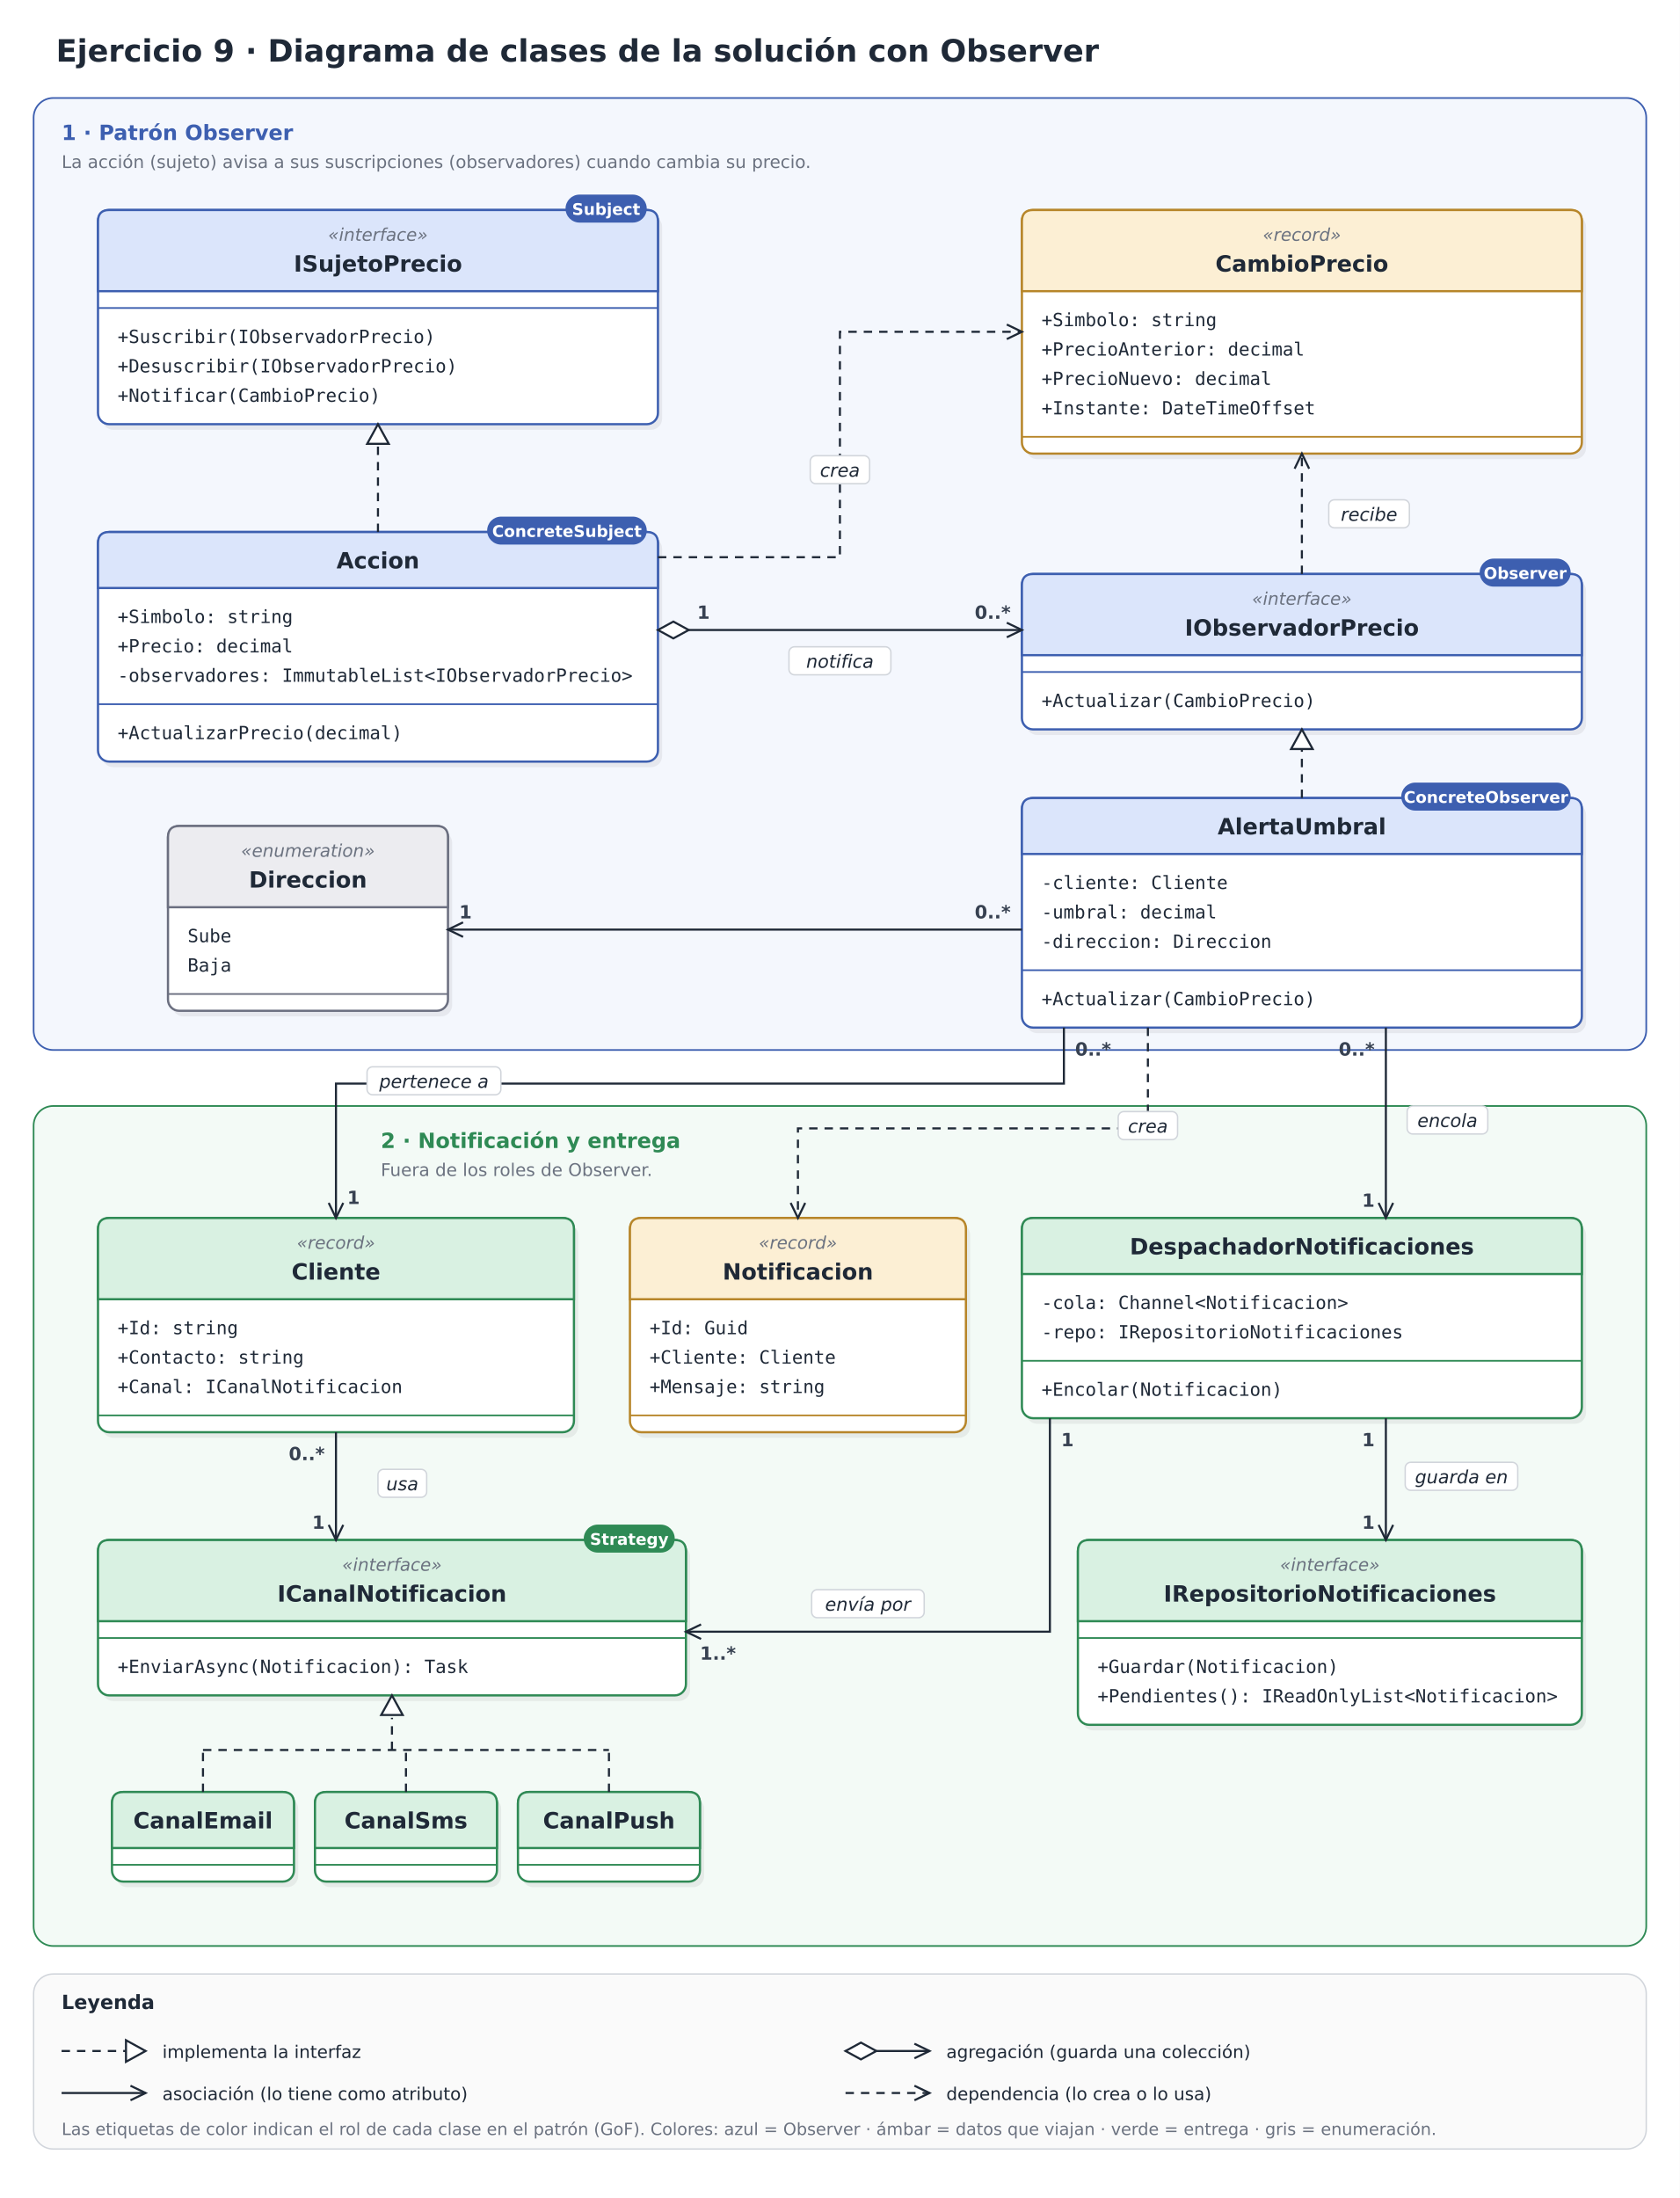
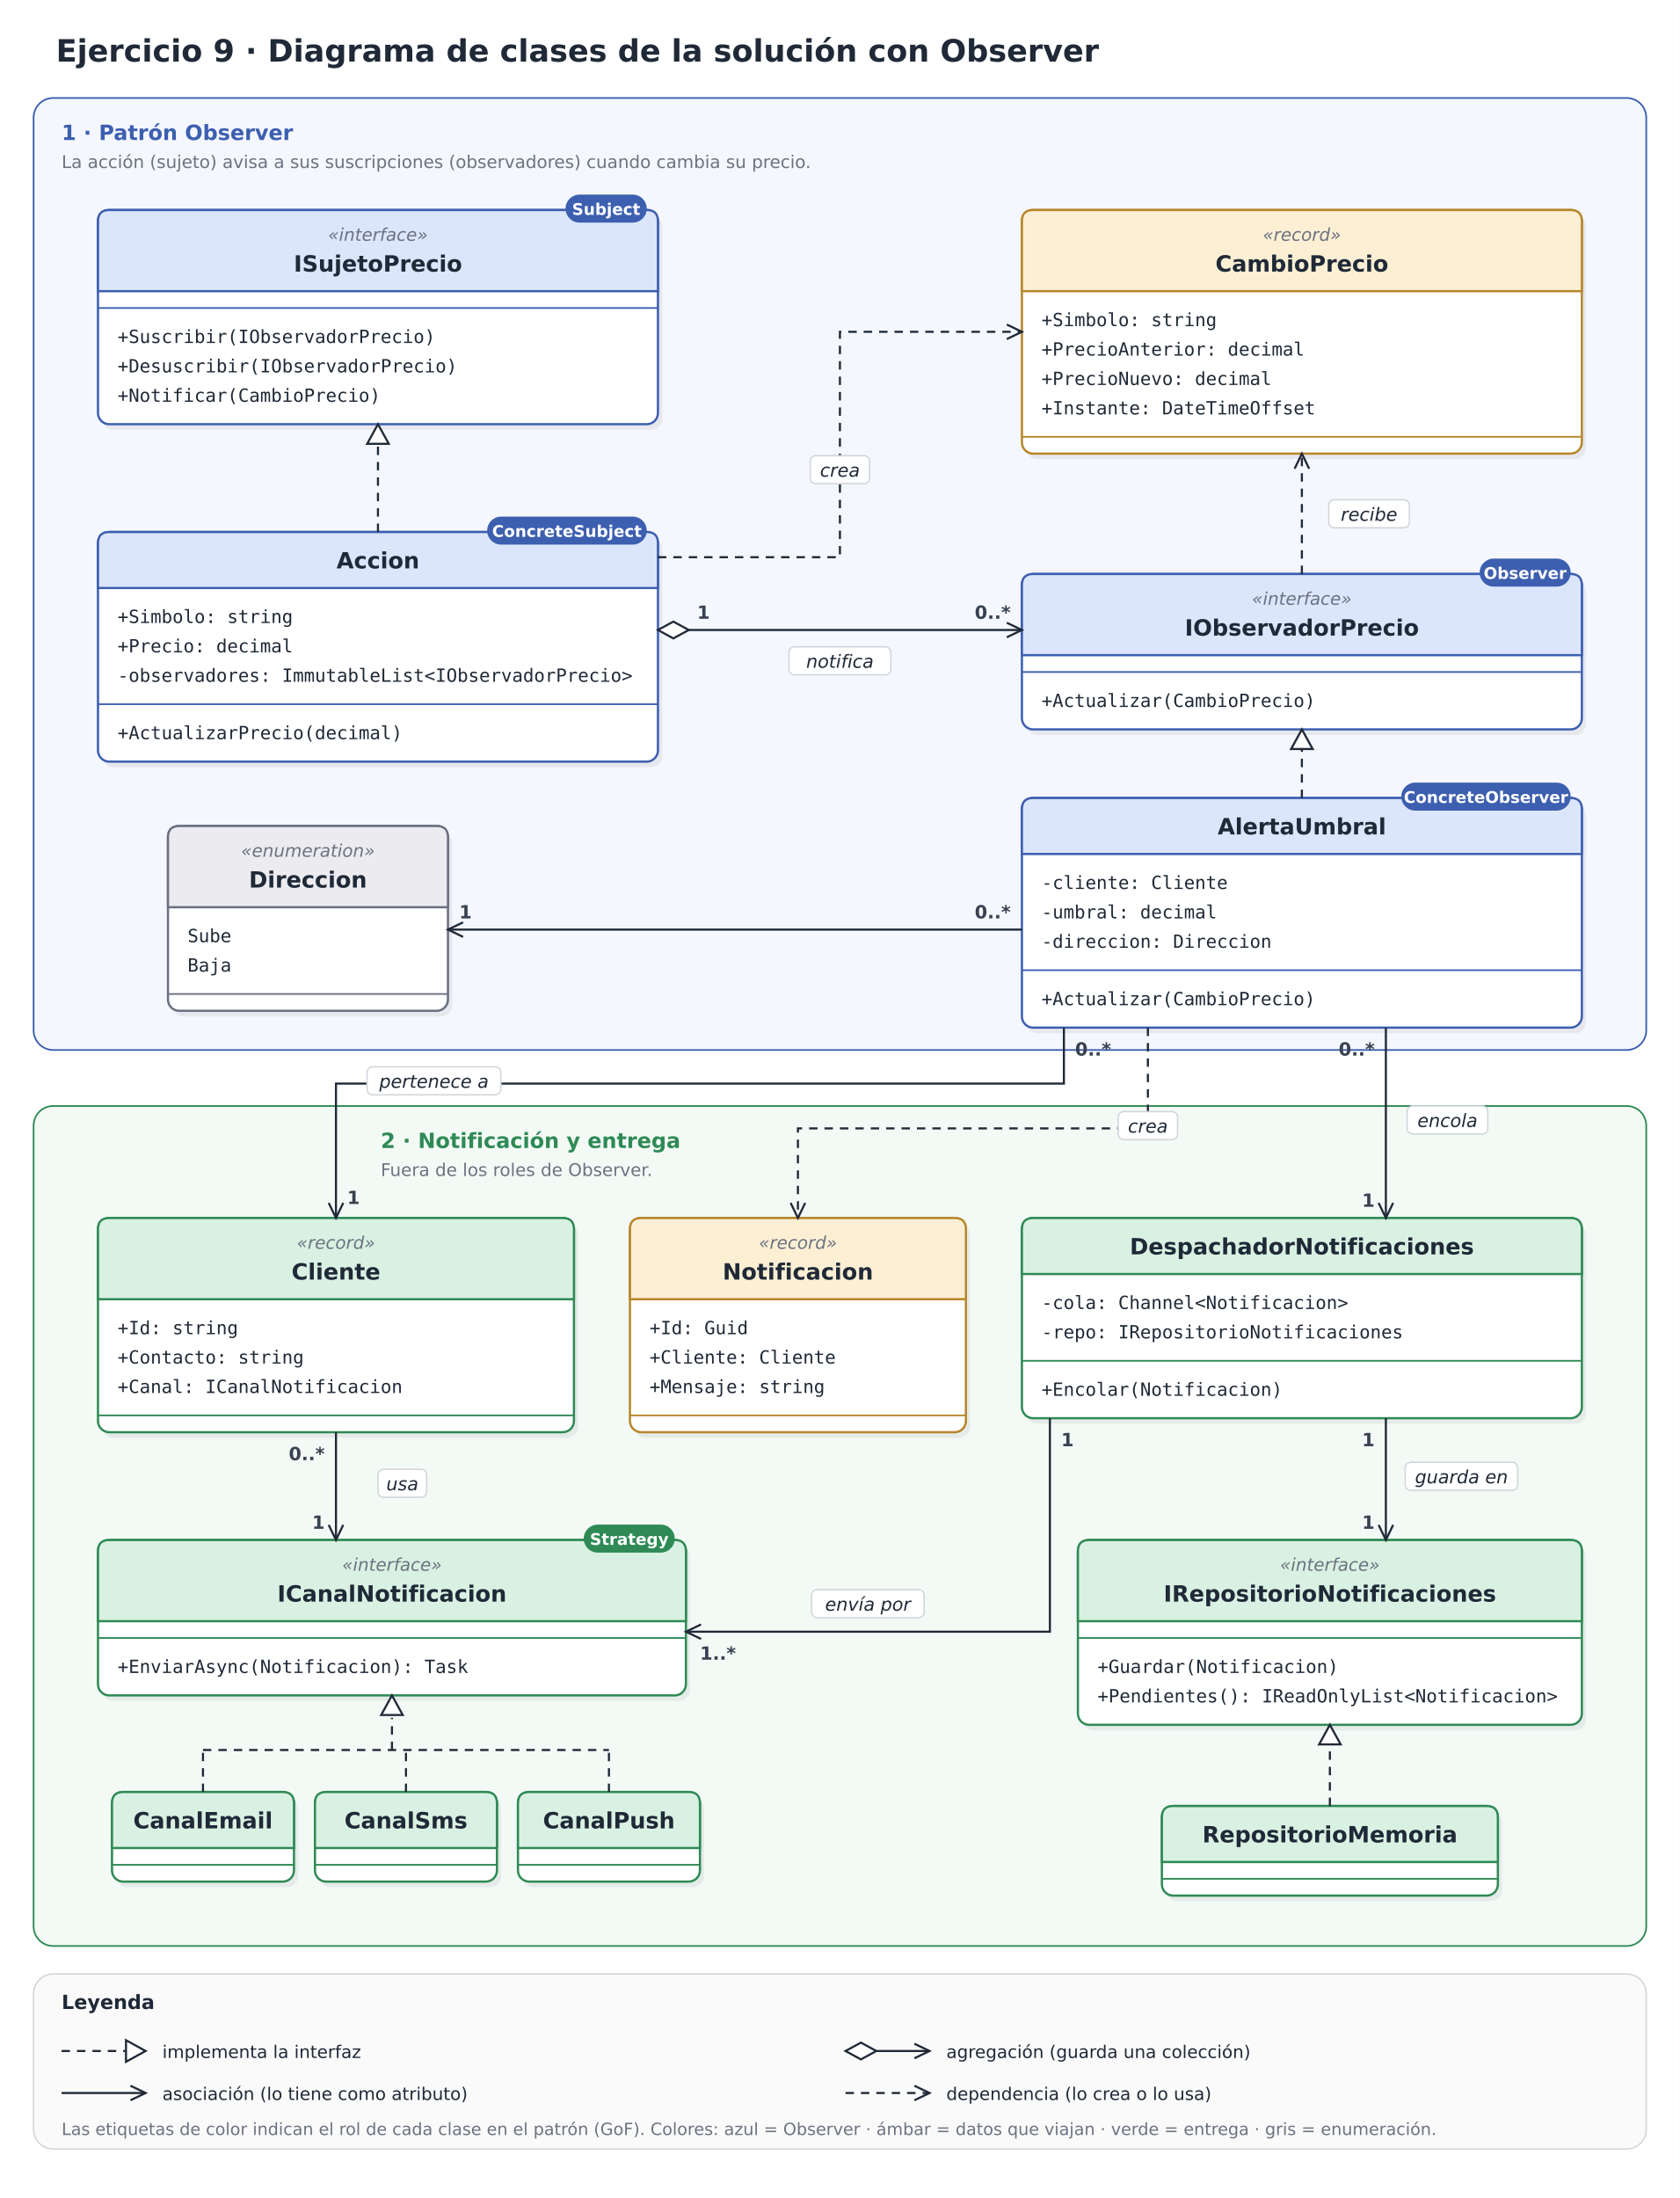
<svg xmlns="http://www.w3.org/2000/svg" width="1200" height="1570" viewBox="0 0 1200 1570">
  <rect width="1200" height="1570" fill="#ffffff" />
  <text x="40" y="44" font-family="DejaVu Sans, Liberation Sans, sans-serif" font-size="22" font-weight="bold" fill="#1f2937">Ejercicio 9 · Diagrama de clases de la solución con Observer</text>
  <rect x="24" y="70" width="1152" height="680" rx="14" fill="#f4f7fd" stroke="#3d5fb0" stroke-width="1.2" />
  <text x="44" y="100" font-family="DejaVu Sans, Liberation Sans, sans-serif" font-size="15" font-weight="bold" fill="#3d5fb0">1 · Patrón Observer</text>
  <text x="44" y="120" font-family="DejaVu Sans, Liberation Sans, sans-serif" font-size="12.5" fill="#6b7280">La acción (sujeto) avisa a sus suscripciones (observadores) cuando cambia su precio.</text>
  <rect x="24" y="790" width="1152" height="600" rx="14" fill="#f3faf6" stroke="#2f8a55" stroke-width="1.2" />
  <text x="272" y="820" font-family="DejaVu Sans, Liberation Sans, sans-serif" font-size="15" font-weight="bold" fill="#2f8a55">2 · Notificación y entrega</text>
  <text x="272" y="840" font-family="DejaVu Sans, Liberation Sans, sans-serif" font-size="12.5" fill="#6b7280">Fuera de los roles de Observer.</text>
  <g>
    <rect x="73" y="154" width="400" height="153" rx="8" fill="#000" opacity="0.06" />
    <rect x="70" y="150" width="400" height="153" rx="8" fill="#fff" stroke="#3d5fb0" stroke-width="1.6" />
    <path d="M70,208 V158 Q70,150 78,150 H462 Q470,150 470,158 V208 Z" fill="#dbe5fb" stroke="#3d5fb0" stroke-width="1.6" />
    <text x="270.0" y="172" text-anchor="middle" font-family="DejaVu Sans, Liberation Sans, sans-serif" font-size="12.5" font-style="italic" fill="#6b7280">«interface»</text>
    <text x="270.0" y="194" text-anchor="middle" font-family="DejaVu Sans, Liberation Sans, sans-serif" font-size="16" font-weight="bold" fill="#1f2937">ISujetoPrecio</text>
    <line x1="70" y1="220" x2="470" y2="220" stroke="#3d5fb0" stroke-width="1.2" />
    <text x="84" y="245" font-family="DejaVu Sans Mono, Liberation Mono, monospace" font-size="13" fill="#1f2937">+Suscribir(IObservadorPrecio)</text>
    <text x="84" y="266" font-family="DejaVu Sans Mono, Liberation Mono, monospace" font-size="13" fill="#1f2937">+Desuscribir(IObservadorPrecio)</text>
    <text x="84" y="287" font-family="DejaVu Sans Mono, Liberation Mono, monospace" font-size="13" fill="#1f2937">+Notificar(CambioPrecio)</text>
    <rect x="404.0" y="139" width="58.0" height="20" rx="10" fill="#3d5fb0" />
    <text x="433.0" y="153.5" text-anchor="middle" font-family="DejaVu Sans, Liberation Sans, sans-serif" font-size="11.5" font-weight="bold" fill="#fff">Subject</text>
  </g>
  <g>
    <rect x="733" y="154" width="400" height="174" rx="8" fill="#000" opacity="0.06" />
    <rect x="730" y="150" width="400" height="174" rx="8" fill="#fff" stroke="#b7862a" stroke-width="1.6" />
    <path d="M730,208 V158 Q730,150 738,150 H1122 Q1130,150 1130,158 V208 Z" fill="#fcefd4" stroke="#b7862a" stroke-width="1.6" />
    <text x="930.0" y="172" text-anchor="middle" font-family="DejaVu Sans, Liberation Sans, sans-serif" font-size="12.5" font-style="italic" fill="#6b7280">«record»</text>
    <text x="930.0" y="194" text-anchor="middle" font-family="DejaVu Sans, Liberation Sans, sans-serif" font-size="16" font-weight="bold" fill="#1f2937">CambioPrecio</text>
    <line x1="730" y1="312" x2="1130" y2="312" stroke="#b7862a" stroke-width="1.2" />
    <text x="744" y="233" font-family="DejaVu Sans Mono, Liberation Mono, monospace" font-size="13" fill="#1f2937">+Simbolo: string</text>
    <text x="744" y="254" font-family="DejaVu Sans Mono, Liberation Mono, monospace" font-size="13" fill="#1f2937">+PrecioAnterior: decimal</text>
    <text x="744" y="275" font-family="DejaVu Sans Mono, Liberation Mono, monospace" font-size="13" fill="#1f2937">+PrecioNuevo: decimal</text>
    <text x="744" y="296" font-family="DejaVu Sans Mono, Liberation Mono, monospace" font-size="13" fill="#1f2937">+Instante: DateTimeOffset</text>
  </g>
  <g>
    <rect x="73" y="384" width="400" height="164" rx="8" fill="#000" opacity="0.06" />
    <rect x="70" y="380" width="400" height="164" rx="8" fill="#fff" stroke="#3d5fb0" stroke-width="1.6" />
    <path d="M70,420 V388 Q70,380 78,380 H462 Q470,380 470,388 V420 Z" fill="#dbe5fb" stroke="#3d5fb0" stroke-width="1.6" />
    <text x="270.0" y="406" text-anchor="middle" font-family="DejaVu Sans, Liberation Sans, sans-serif" font-size="16" font-weight="bold" fill="#1f2937">Accion</text>
    <line x1="70" y1="503" x2="470" y2="503" stroke="#3d5fb0" stroke-width="1.2" />
    <text x="84" y="445" font-family="DejaVu Sans Mono, Liberation Mono, monospace" font-size="13" fill="#1f2937">+Simbolo: string</text>
    <text x="84" y="466" font-family="DejaVu Sans Mono, Liberation Mono, monospace" font-size="13" fill="#1f2937">+Precio: decimal</text>
    <text x="84" y="487" font-family="DejaVu Sans Mono, Liberation Mono, monospace" font-size="13" fill="#1f2937">-observadores: ImmutableList&lt;IObservadorPrecio&gt;</text>
    <text x="84" y="528" font-family="DejaVu Sans Mono, Liberation Mono, monospace" font-size="13" fill="#1f2937">+ActualizarPrecio(decimal)</text>
    <rect x="348.0" y="369" width="114.0" height="20" rx="10" fill="#3d5fb0" />
    <text x="405.0" y="383.5" text-anchor="middle" font-family="DejaVu Sans, Liberation Sans, sans-serif" font-size="11.5" font-weight="bold" fill="#fff">ConcreteSubject</text>
  </g>
  <g>
    <rect x="733" y="414" width="400" height="111" rx="8" fill="#000" opacity="0.06" />
    <rect x="730" y="410" width="400" height="111" rx="8" fill="#fff" stroke="#3d5fb0" stroke-width="1.6" />
    <path d="M730,468 V418 Q730,410 738,410 H1122 Q1130,410 1130,418 V468 Z" fill="#dbe5fb" stroke="#3d5fb0" stroke-width="1.6" />
    <text x="930.0" y="432" text-anchor="middle" font-family="DejaVu Sans, Liberation Sans, sans-serif" font-size="12.5" font-style="italic" fill="#6b7280">«interface»</text>
    <text x="930.0" y="454" text-anchor="middle" font-family="DejaVu Sans, Liberation Sans, sans-serif" font-size="16" font-weight="bold" fill="#1f2937">IObservadorPrecio</text>
    <line x1="730" y1="480" x2="1130" y2="480" stroke="#3d5fb0" stroke-width="1.2" />
    <text x="744" y="505" font-family="DejaVu Sans Mono, Liberation Mono, monospace" font-size="13" fill="#1f2937">+Actualizar(CambioPrecio)</text>
    <rect x="1057.0" y="399" width="65.0" height="20" rx="10" fill="#3d5fb0" />
    <text x="1089.5" y="413.5" text-anchor="middle" font-family="DejaVu Sans, Liberation Sans, sans-serif" font-size="11.5" font-weight="bold" fill="#fff">Observer</text>
  </g>
  <g>
    <rect x="733" y="574" width="400" height="164" rx="8" fill="#000" opacity="0.06" />
    <rect x="730" y="570" width="400" height="164" rx="8" fill="#fff" stroke="#3d5fb0" stroke-width="1.6" />
    <path d="M730,610 V578 Q730,570 738,570 H1122 Q1130,570 1130,578 V610 Z" fill="#dbe5fb" stroke="#3d5fb0" stroke-width="1.6" />
    <text x="930.0" y="596" text-anchor="middle" font-family="DejaVu Sans, Liberation Sans, sans-serif" font-size="16" font-weight="bold" fill="#1f2937">AlertaUmbral</text>
    <line x1="730" y1="693" x2="1130" y2="693" stroke="#3d5fb0" stroke-width="1.2" />
    <text x="744" y="635" font-family="DejaVu Sans Mono, Liberation Mono, monospace" font-size="13" fill="#1f2937">-cliente: Cliente</text>
    <text x="744" y="656" font-family="DejaVu Sans Mono, Liberation Mono, monospace" font-size="13" fill="#1f2937">-umbral: decimal</text>
    <text x="744" y="677" font-family="DejaVu Sans Mono, Liberation Mono, monospace" font-size="13" fill="#1f2937">-direccion: Direccion</text>
    <text x="744" y="718" font-family="DejaVu Sans Mono, Liberation Mono, monospace" font-size="13" fill="#1f2937">+Actualizar(CambioPrecio)</text>
    <rect x="1001.0" y="559" width="121.0" height="20" rx="10" fill="#3d5fb0" />
    <text x="1061.5" y="573.5" text-anchor="middle" font-family="DejaVu Sans, Liberation Sans, sans-serif" font-size="11.5" font-weight="bold" fill="#fff">ConcreteObserver</text>
  </g>
  <g>
    <rect x="123" y="594" width="200" height="132" rx="8" fill="#000" opacity="0.06" />
    <rect x="120" y="590" width="200" height="132" rx="8" fill="#fff" stroke="#6b6f80" stroke-width="1.6" />
    <path d="M120,648 V598 Q120,590 128,590 H312 Q320,590 320,598 V648 Z" fill="#ececf0" stroke="#6b6f80" stroke-width="1.6" />
    <text x="220.0" y="612" text-anchor="middle" font-family="DejaVu Sans, Liberation Sans, sans-serif" font-size="12.5" font-style="italic" fill="#6b7280">«enumeration»</text>
    <text x="220.0" y="634" text-anchor="middle" font-family="DejaVu Sans, Liberation Sans, sans-serif" font-size="16" font-weight="bold" fill="#1f2937">Direccion</text>
    <line x1="120" y1="710" x2="320" y2="710" stroke="#6b6f80" stroke-width="1.2" />
    <text x="134" y="673" font-family="DejaVu Sans Mono, Liberation Mono, monospace" font-size="13" fill="#1f2937">Sube</text>
    <text x="134" y="694" font-family="DejaVu Sans Mono, Liberation Mono, monospace" font-size="13" fill="#1f2937">Baja</text>
  </g>
  <path d="M270.0,380 L270.0,303" fill="none" stroke="#1f2937" stroke-width="1.5" stroke-dasharray="6 5" />
  <path d="M277.7,317.0 L270.0,303 L262.3,317.0 Z" fill="#fff" stroke="#1f2937" stroke-width="1.5" />
  <path d="M930.0,570 L930.0,521" fill="none" stroke="#1f2937" stroke-width="1.5" stroke-dasharray="6 5" />
  <path d="M937.7,535.0 L930.0,521 L922.3,535.0 Z" fill="#fff" stroke="#1f2937" stroke-width="1.5" />
  <path d="M470,450 L730,450" fill="none" stroke="#1f2937" stroke-width="1.5" />
  <path d="M719.2,455.2 L730,450 L719.2,444.8" fill="none" stroke="#1f2937" stroke-width="1.5" />
  <path d="M470.0,450.0 L481.0,456.0 L492.0,450.0 L481.0,444.0 Z" fill="#fff" stroke="#1f2937" stroke-width="1.5" />
  <rect x="563.6" y="462" width="72.8" height="20" rx="4" fill="#fff" stroke="#d1d5db" />
  <text x="600.0" y="477" text-anchor="middle" font-family="DejaVu Sans, Liberation Sans, sans-serif" font-size="13" font-style="italic" fill="#1f2937">notifica</text>
  <text x="498" y="442" text-anchor="start" font-family="DejaVu Sans, Liberation Sans, sans-serif" font-size="13" font-weight="bold" fill="#374151">1</text>
  <text x="722" y="442" text-anchor="end" font-family="DejaVu Sans, Liberation Sans, sans-serif" font-size="13" font-weight="bold" fill="#374151">0..*</text>
  <path d="M470,398 L600,398 L600,237.0 L730,237.0" fill="none" stroke="#1f2937" stroke-width="1.5" stroke-dasharray="6 5" />
  <path d="M719.2,242.2 L730,237.0 L719.2,231.8" fill="none" stroke="#1f2937" stroke-width="1.5" />
  <rect x="578.8" y="325.5" width="42.4" height="20" rx="4" fill="#fff" stroke="#d1d5db" />
  <text x="600.0" y="340.5" text-anchor="middle" font-family="DejaVu Sans, Liberation Sans, sans-serif" font-size="13" font-style="italic" fill="#1f2937">crea</text>
  <path d="M930.0,410 L930.0,324" fill="none" stroke="#1f2937" stroke-width="1.5" stroke-dasharray="6 5" />
  <path d="M935.2,334.8 L930.0,324 L924.8,334.8" fill="none" stroke="#1f2937" stroke-width="1.5" />
  <rect x="949.2" y="357.0" width="57.6" height="20" rx="4" fill="#fff" stroke="#d1d5db" />
  <text x="978.0" y="372.0" text-anchor="middle" font-family="DejaVu Sans, Liberation Sans, sans-serif" font-size="13" font-style="italic" fill="#1f2937">recibe</text>
  <path d="M730,664.0 L320,664.0" fill="none" stroke="#1f2937" stroke-width="1.5" />
  <path d="M330.8,658.8 L320,664.0 L330.8,669.2" fill="none" stroke="#1f2937" stroke-width="1.5" />
  <text x="722" y="656.0" text-anchor="end" font-family="DejaVu Sans, Liberation Sans, sans-serif" font-size="13" font-weight="bold" fill="#374151">0..*</text>
  <text x="328" y="656.0" text-anchor="start" font-family="DejaVu Sans, Liberation Sans, sans-serif" font-size="13" font-weight="bold" fill="#374151">1</text>
  <g>
    <rect x="73" y="874" width="340" height="153" rx="8" fill="#000" opacity="0.06" />
    <rect x="70" y="870" width="340" height="153" rx="8" fill="#fff" stroke="#2f8a55" stroke-width="1.6" />
    <path d="M70,928 V878 Q70,870 78,870 H402 Q410,870 410,878 V928 Z" fill="#d9f1e2" stroke="#2f8a55" stroke-width="1.6" />
    <text x="240.0" y="892" text-anchor="middle" font-family="DejaVu Sans, Liberation Sans, sans-serif" font-size="12.5" font-style="italic" fill="#6b7280">«record»</text>
    <text x="240.0" y="914" text-anchor="middle" font-family="DejaVu Sans, Liberation Sans, sans-serif" font-size="16" font-weight="bold" fill="#1f2937">Cliente</text>
    <line x1="70" y1="1011" x2="410" y2="1011" stroke="#2f8a55" stroke-width="1.2" />
    <text x="84" y="953" font-family="DejaVu Sans Mono, Liberation Mono, monospace" font-size="13" fill="#1f2937">+Id: string</text>
    <text x="84" y="974" font-family="DejaVu Sans Mono, Liberation Mono, monospace" font-size="13" fill="#1f2937">+Contacto: string</text>
    <text x="84" y="995" font-family="DejaVu Sans Mono, Liberation Mono, monospace" font-size="13" fill="#1f2937">+Canal: ICanalNotificacion</text>
  </g>
  <g>
    <rect x="453" y="874" width="240" height="153" rx="8" fill="#000" opacity="0.06" />
    <rect x="450" y="870" width="240" height="153" rx="8" fill="#fff" stroke="#b7862a" stroke-width="1.6" />
    <path d="M450,928 V878 Q450,870 458,870 H682 Q690,870 690,878 V928 Z" fill="#fcefd4" stroke="#b7862a" stroke-width="1.6" />
    <text x="570.0" y="892" text-anchor="middle" font-family="DejaVu Sans, Liberation Sans, sans-serif" font-size="12.5" font-style="italic" fill="#6b7280">«record»</text>
    <text x="570.0" y="914" text-anchor="middle" font-family="DejaVu Sans, Liberation Sans, sans-serif" font-size="16" font-weight="bold" fill="#1f2937">Notificacion</text>
    <line x1="450" y1="1011" x2="690" y2="1011" stroke="#b7862a" stroke-width="1.2" />
    <text x="464" y="953" font-family="DejaVu Sans Mono, Liberation Mono, monospace" font-size="13" fill="#1f2937">+Id: Guid</text>
    <text x="464" y="974" font-family="DejaVu Sans Mono, Liberation Mono, monospace" font-size="13" fill="#1f2937">+Cliente: Cliente</text>
    <text x="464" y="995" font-family="DejaVu Sans Mono, Liberation Mono, monospace" font-size="13" fill="#1f2937">+Mensaje: string</text>
  </g>
  <g>
    <rect x="733" y="874" width="400" height="143" rx="8" fill="#000" opacity="0.06" />
    <rect x="730" y="870" width="400" height="143" rx="8" fill="#fff" stroke="#2f8a55" stroke-width="1.6" />
    <path d="M730,910 V878 Q730,870 738,870 H1122 Q1130,870 1130,878 V910 Z" fill="#d9f1e2" stroke="#2f8a55" stroke-width="1.6" />
    <text x="930.0" y="896" text-anchor="middle" font-family="DejaVu Sans, Liberation Sans, sans-serif" font-size="16" font-weight="bold" fill="#1f2937">DespachadorNotificaciones</text>
    <line x1="730" y1="972" x2="1130" y2="972" stroke="#2f8a55" stroke-width="1.2" />
    <text x="744" y="935" font-family="DejaVu Sans Mono, Liberation Mono, monospace" font-size="13" fill="#1f2937">-cola: Channel&lt;Notificacion&gt;</text>
    <text x="744" y="956" font-family="DejaVu Sans Mono, Liberation Mono, monospace" font-size="13" fill="#1f2937">-repo: IRepositorioNotificaciones</text>
    <text x="744" y="997" font-family="DejaVu Sans Mono, Liberation Mono, monospace" font-size="13" fill="#1f2937">+Encolar(Notificacion)</text>
  </g>
  <g>
    <rect x="73" y="1104" width="420" height="111" rx="8" fill="#000" opacity="0.06" />
    <rect x="70" y="1100" width="420" height="111" rx="8" fill="#fff" stroke="#2f8a55" stroke-width="1.6" />
    <path d="M70,1158 V1108 Q70,1100 78,1100 H482 Q490,1100 490,1108 V1158 Z" fill="#d9f1e2" stroke="#2f8a55" stroke-width="1.6" />
    <text x="280.0" y="1122" text-anchor="middle" font-family="DejaVu Sans, Liberation Sans, sans-serif" font-size="12.5" font-style="italic" fill="#6b7280">«interface»</text>
    <text x="280.0" y="1144" text-anchor="middle" font-family="DejaVu Sans, Liberation Sans, sans-serif" font-size="16" font-weight="bold" fill="#1f2937">ICanalNotificacion</text>
    <line x1="70" y1="1170" x2="490" y2="1170" stroke="#2f8a55" stroke-width="1.2" />
    <text x="84" y="1195" font-family="DejaVu Sans Mono, Liberation Mono, monospace" font-size="13" fill="#1f2937">+EnviarAsync(Notificacion): Task</text>
    <rect x="417.0" y="1089" width="65.0" height="20" rx="10" fill="#2f8a55" />
    <text x="449.5" y="1103.5" text-anchor="middle" font-family="DejaVu Sans, Liberation Sans, sans-serif" font-size="11.5" font-weight="bold" fill="#fff">Strategy</text>
  </g>
  <g>
    <rect x="773" y="1104" width="360" height="132" rx="8" fill="#000" opacity="0.06" />
    <rect x="770" y="1100" width="360" height="132" rx="8" fill="#fff" stroke="#2f8a55" stroke-width="1.6" />
    <path d="M770,1158 V1108 Q770,1100 778,1100 H1122 Q1130,1100 1130,1108 V1158 Z" fill="#d9f1e2" stroke="#2f8a55" stroke-width="1.6" />
    <text x="950.0" y="1122" text-anchor="middle" font-family="DejaVu Sans, Liberation Sans, sans-serif" font-size="12.5" font-style="italic" fill="#6b7280">«interface»</text>
    <text x="950.0" y="1144" text-anchor="middle" font-family="DejaVu Sans, Liberation Sans, sans-serif" font-size="16" font-weight="bold" fill="#1f2937">IRepositorioNotificaciones</text>
    <line x1="770" y1="1170" x2="1130" y2="1170" stroke="#2f8a55" stroke-width="1.2" />
    <text x="784" y="1195" font-family="DejaVu Sans Mono, Liberation Mono, monospace" font-size="13" fill="#1f2937">+Guardar(Notificacion)</text>
    <text x="784" y="1216" font-family="DejaVu Sans Mono, Liberation Mono, monospace" font-size="13" fill="#1f2937">+Pendientes(): IReadOnlyList&lt;Notificacion&gt;</text>
  </g>
  <path d="M760,734 L760,774 L240.0,774 L240.0,870" fill="none" stroke="#1f2937" stroke-width="1.5" />
  <path d="M234.8,859.2 L240.0,870 L245.2,859.2" fill="none" stroke="#1f2937" stroke-width="1.5" />
  <rect x="262.2" y="762" width="95.6" height="20" rx="4" fill="#fff" stroke="#d1d5db" />
  <text x="310.0" y="777" text-anchor="middle" font-family="DejaVu Sans, Liberation Sans, sans-serif" font-size="13" font-style="italic" fill="#1f2937">pertenece a</text>
  <text x="768" y="754" text-anchor="start" font-family="DejaVu Sans, Liberation Sans, sans-serif" font-size="13" font-weight="bold" fill="#374151">0..*</text>
  <text x="248.0" y="860" text-anchor="start" font-family="DejaVu Sans, Liberation Sans, sans-serif" font-size="13" font-weight="bold" fill="#374151">1</text>
  <path d="M820,734 L820,806 L570.0,806 L570.0,870" fill="none" stroke="#1f2937" stroke-width="1.5" stroke-dasharray="6 5" />
  <path d="M564.8,859.2 L570.0,870 L575.2,859.2" fill="none" stroke="#1f2937" stroke-width="1.5" />
  <rect x="798.8" y="794" width="42.4" height="20" rx="4" fill="#fff" stroke="#d1d5db" />
  <text x="820.0" y="809" text-anchor="middle" font-family="DejaVu Sans, Liberation Sans, sans-serif" font-size="13" font-style="italic" fill="#1f2937">crea</text>
  <path d="M990.0,734 L990.0,870" fill="none" stroke="#1f2937" stroke-width="1.5" />
  <path d="M984.8,859.2 L990.0,870 L995.2,859.2" fill="none" stroke="#1f2937" stroke-width="1.5" />
  <rect x="1005.2" y="790.0" width="57.6" height="20" rx="4" fill="#fff" stroke="#d1d5db" />
  <text x="1034.0" y="805.0" text-anchor="middle" font-family="DejaVu Sans, Liberation Sans, sans-serif" font-size="13" font-style="italic" fill="#1f2937">encola</text>
  <text x="982.0" y="754" text-anchor="end" font-family="DejaVu Sans, Liberation Sans, sans-serif" font-size="13" font-weight="bold" fill="#374151">0..*</text>
  <text x="982.0" y="862" text-anchor="end" font-family="DejaVu Sans, Liberation Sans, sans-serif" font-size="13" font-weight="bold" fill="#374151">1</text>
  <path d="M240.0,1023 L240.0,1100" fill="none" stroke="#1f2937" stroke-width="1.5" />
  <path d="M234.8,1089.2 L240.0,1100 L245.2,1089.2" fill="none" stroke="#1f2937" stroke-width="1.5" />
  <rect x="270.0" y="1049.5" width="34.8" height="20" rx="4" fill="#fff" stroke="#d1d5db" />
  <text x="287.4" y="1064.5" text-anchor="middle" font-family="DejaVu Sans, Liberation Sans, sans-serif" font-size="13" font-style="italic" fill="#1f2937">usa</text>
  <text x="232.0" y="1043" text-anchor="end" font-family="DejaVu Sans, Liberation Sans, sans-serif" font-size="13" font-weight="bold" fill="#374151">0..*</text>
  <text x="232.0" y="1092" text-anchor="end" font-family="DejaVu Sans, Liberation Sans, sans-serif" font-size="13" font-weight="bold" fill="#374151">1</text>
  <path d="M750,1013 L750,1165.5 L490,1165.5" fill="none" stroke="#1f2937" stroke-width="1.5" />
  <path d="M500.8,1160.3 L490,1165.5 L500.8,1170.7" fill="none" stroke="#1f2937" stroke-width="1.5" />
  <rect x="579.8" y="1135.5" width="80.4" height="20" rx="4" fill="#fff" stroke="#d1d5db" />
  <text x="620.0" y="1150.5" text-anchor="middle" font-family="DejaVu Sans, Liberation Sans, sans-serif" font-size="13" font-style="italic" fill="#1f2937">envía por</text>
  <text x="758" y="1033" text-anchor="start" font-family="DejaVu Sans, Liberation Sans, sans-serif" font-size="13" font-weight="bold" fill="#374151">1</text>
  <text x="500" y="1185.5" text-anchor="start" font-family="DejaVu Sans, Liberation Sans, sans-serif" font-size="13" font-weight="bold" fill="#374151">1..*</text>
  <path d="M990.0,1013 L990.0,1100" fill="none" stroke="#1f2937" stroke-width="1.5" />
  <path d="M984.8,1089.2 L990.0,1100 L995.2,1089.2" fill="none" stroke="#1f2937" stroke-width="1.5" />
  <rect x="1003.8" y="1044.5" width="80.4" height="20" rx="4" fill="#fff" stroke="#d1d5db" />
  <text x="1044.0" y="1059.5" text-anchor="middle" font-family="DejaVu Sans, Liberation Sans, sans-serif" font-size="13" font-style="italic" fill="#1f2937">guarda en</text>
  <text x="982.0" y="1033" text-anchor="end" font-family="DejaVu Sans, Liberation Sans, sans-serif" font-size="13" font-weight="bold" fill="#374151">1</text>
  <text x="982.0" y="1092" text-anchor="end" font-family="DejaVu Sans, Liberation Sans, sans-serif" font-size="13" font-weight="bold" fill="#374151">1</text>
  <g>
    <rect x="83" y="1284" width="130" height="64" rx="8" fill="#000" opacity="0.06" />
    <rect x="80" y="1280" width="130" height="64" rx="8" fill="#fff" stroke="#2f8a55" stroke-width="1.6" />
    <path d="M80,1320 V1288 Q80,1280 88,1280 H202 Q210,1280 210,1288 V1320 Z" fill="#d9f1e2" stroke="#2f8a55" stroke-width="1.6" />
    <text x="145.0" y="1306" text-anchor="middle" font-family="DejaVu Sans, Liberation Sans, sans-serif" font-size="16" font-weight="bold" fill="#1f2937">CanalEmail</text>
    <line x1="80" y1="1332" x2="210" y2="1332" stroke="#2f8a55" stroke-width="1.2" />
  </g>
  <g>
    <rect x="228" y="1284" width="130" height="64" rx="8" fill="#000" opacity="0.06" />
    <rect x="225" y="1280" width="130" height="64" rx="8" fill="#fff" stroke="#2f8a55" stroke-width="1.6" />
    <path d="M225,1320 V1288 Q225,1280 233,1280 H347 Q355,1280 355,1288 V1320 Z" fill="#d9f1e2" stroke="#2f8a55" stroke-width="1.6" />
    <text x="290.0" y="1306" text-anchor="middle" font-family="DejaVu Sans, Liberation Sans, sans-serif" font-size="16" font-weight="bold" fill="#1f2937">CanalSms</text>
    <line x1="225" y1="1332" x2="355" y2="1332" stroke="#2f8a55" stroke-width="1.2" />
  </g>
  <g>
    <rect x="373" y="1284" width="130" height="64" rx="8" fill="#000" opacity="0.06" />
    <rect x="370" y="1280" width="130" height="64" rx="8" fill="#fff" stroke="#2f8a55" stroke-width="1.6" />
    <path d="M370,1320 V1288 Q370,1280 378,1280 H492 Q500,1280 500,1288 V1320 Z" fill="#d9f1e2" stroke="#2f8a55" stroke-width="1.6" />
    <text x="435.0" y="1306" text-anchor="middle" font-family="DejaVu Sans, Liberation Sans, sans-serif" font-size="16" font-weight="bold" fill="#1f2937">CanalPush</text>
    <line x1="370" y1="1332" x2="500" y2="1332" stroke="#2f8a55" stroke-width="1.2" />
  </g>
  <path d="M145.0,1280 L145.0,1250" fill="none" stroke="#1f2937" stroke-width="1.5" stroke-dasharray="6 5" />
  <path d="M290.0,1280 L290.0,1250" fill="none" stroke="#1f2937" stroke-width="1.5" stroke-dasharray="6 5" />
  <path d="M435.0,1280 L435.0,1250" fill="none" stroke="#1f2937" stroke-width="1.5" stroke-dasharray="6 5" />
  <path d="M145.0,1250 L435.0,1250" fill="none" stroke="#1f2937" stroke-width="1.5" stroke-dasharray="6 5" />
  <path d="M280.0,1250 L280.0,1227" fill="none" stroke="#1f2937" stroke-width="1.5" stroke-dasharray="6 5" />
  <path d="M287.7,1225.0 L280.0,1211 L272.3,1225.0 Z" fill="#fff" stroke="#1f2937" stroke-width="1.5" />
  <rect x="24" y="1410" width="1152" height="125" rx="14" fill="#fafafa" stroke="#d1d5db" />
  <text x="44" y="1435" font-family="DejaVu Sans, Liberation Sans, sans-serif" font-size="14" font-weight="bold" fill="#1f2937">Leyenda</text>
  <path d="M44,1465 L104,1465" fill="none" stroke="#1f2937" stroke-width="1.5" stroke-dasharray="6 5" />
  <path d="M90.0,1472.7 L104,1465 L90.0,1457.3 Z" fill="#fff" stroke="#1f2937" stroke-width="1.5" />
  <text x="116" y="1470" font-family="DejaVu Sans, Liberation Sans, sans-serif" font-size="12.5" fill="#1f2937">implementa la interfaz</text>
  <path d="M604,1465 L664,1465" fill="none" stroke="#1f2937" stroke-width="1.5" />
  <path d="M653.2,1470.2 L664,1465 L653.2,1459.8" fill="none" stroke="#1f2937" stroke-width="1.5" />
  <path d="M604.0,1465.0 L615.0,1471.0 L626.0,1465.0 L615.0,1459.0 Z" fill="#fff" stroke="#1f2937" stroke-width="1.5" />
  <text x="676" y="1470" font-family="DejaVu Sans, Liberation Sans, sans-serif" font-size="12.5" fill="#1f2937">agregación (guarda una colección)</text>
  <path d="M44,1495 L104,1495" fill="none" stroke="#1f2937" stroke-width="1.5" />
  <path d="M93.2,1500.2 L104,1495 L93.2,1489.8" fill="none" stroke="#1f2937" stroke-width="1.5" />
  <text x="116" y="1500" font-family="DejaVu Sans, Liberation Sans, sans-serif" font-size="12.5" fill="#1f2937">asociación (lo tiene como atributo)</text>
  <path d="M604,1495 L664,1495" fill="none" stroke="#1f2937" stroke-width="1.5" stroke-dasharray="6 5" />
  <path d="M653.2,1500.2 L664,1495 L653.2,1489.8" fill="none" stroke="#1f2937" stroke-width="1.5" />
  <text x="676" y="1500" font-family="DejaVu Sans, Liberation Sans, sans-serif" font-size="12.5" fill="#1f2937">dependencia (lo crea o lo usa)</text>
  <text x="44" y="1525" font-family="DejaVu Sans, Liberation Sans, sans-serif" font-size="12" fill="#6b7280">Las etiquetas de color indican el rol de cada clase en el patrón (GoF). Colores: azul = Observer · ámbar = datos que viajan · verde = entrega · gris = enumeración.</text>
+   <g>
+     <rect x="833" y="1294" width="240" height="64" rx="8" fill="#000" opacity="0.06" />
+     <rect x="830" y="1290" width="240" height="64" rx="8" fill="#fff" stroke="#2f8a55" stroke-width="1.6" />
+     <path d="M830,1330 V1298 Q830,1290 838,1290 H1062 Q1070,1290 1070,1298 V1330 Z" fill="#d9f1e2" stroke="#2f8a55" stroke-width="1.6" />
+     <text x="950.0" y="1316" text-anchor="middle" font-family="DejaVu Sans, Liberation Sans, sans-serif" font-size="16" font-weight="bold" fill="#1f2937">RepositorioMemoria</text>
+     <line x1="830" y1="1342" x2="1070" y2="1342" stroke="#2f8a55" stroke-width="1.2" />
+   </g>
+   <path d="M950.0,1290 L950.0,1246" fill="none" stroke="#1f2937" stroke-width="1.5" stroke-dasharray="6 5" />
+   <path d="M957.7,1246.0 L950.0,1232 L942.3,1246.0 Z" fill="#fff" stroke="#1f2937" stroke-width="1.5" />
</svg>
